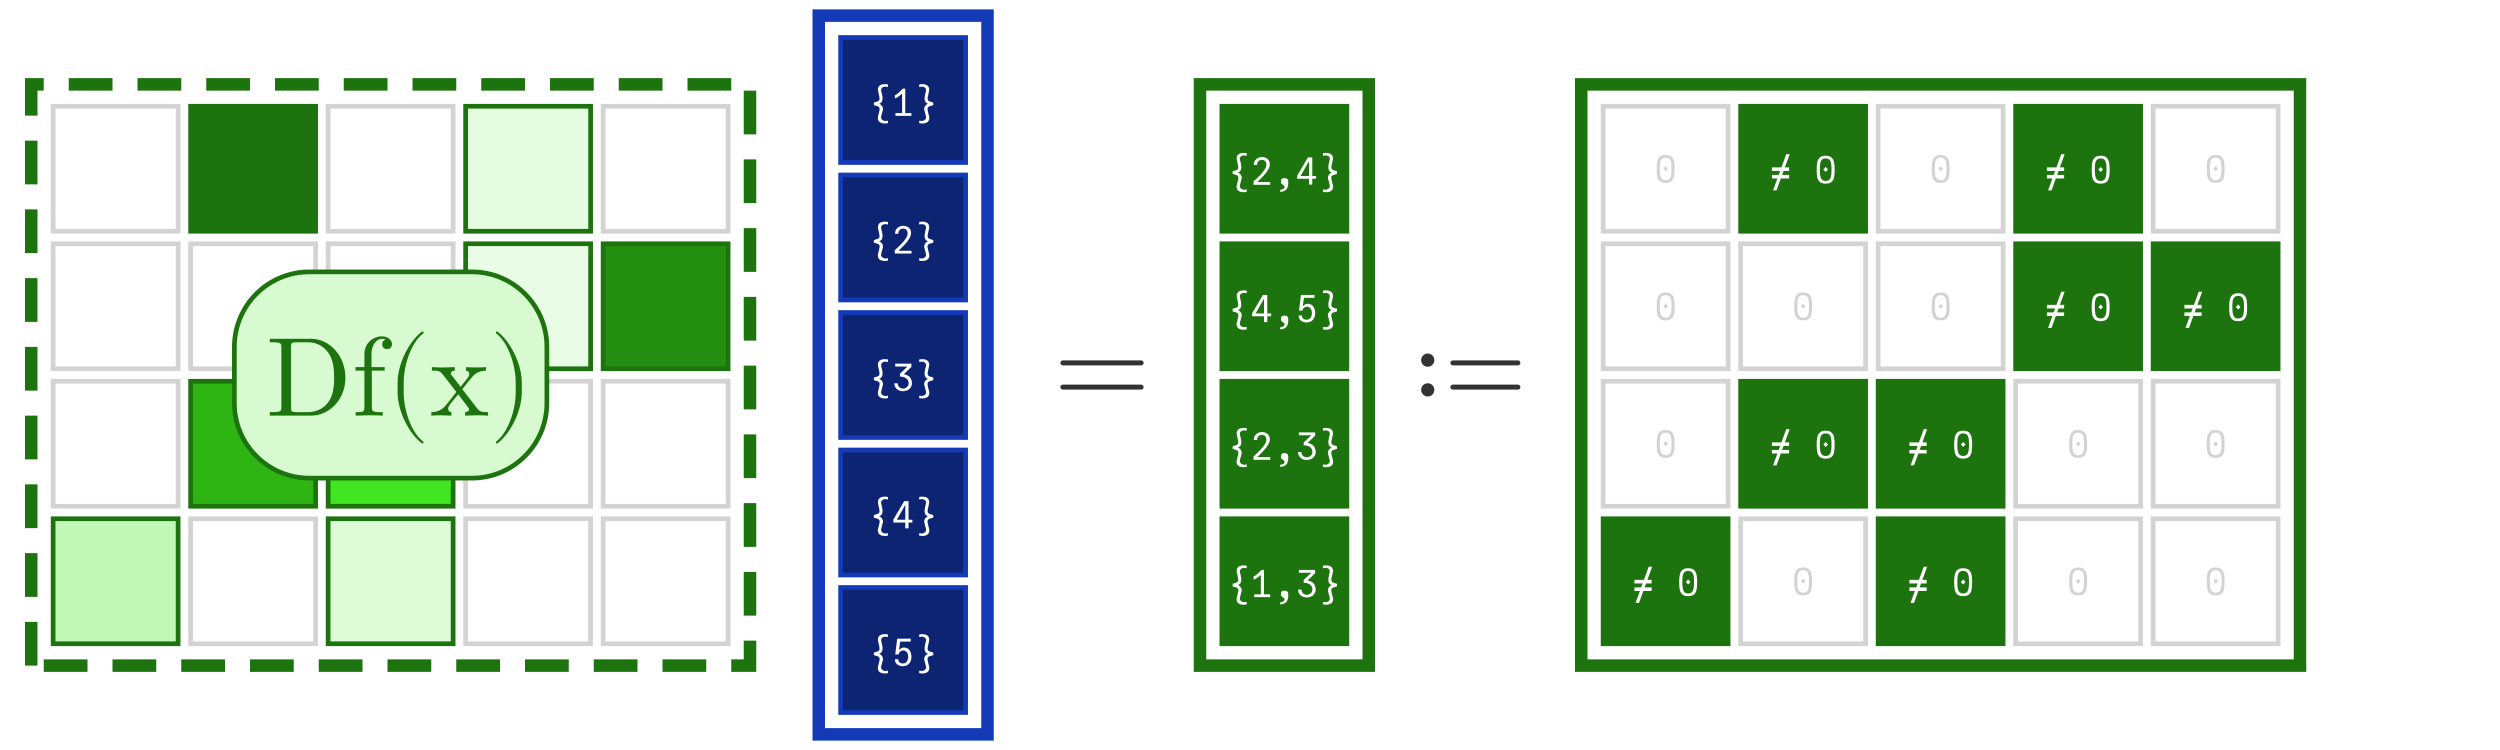
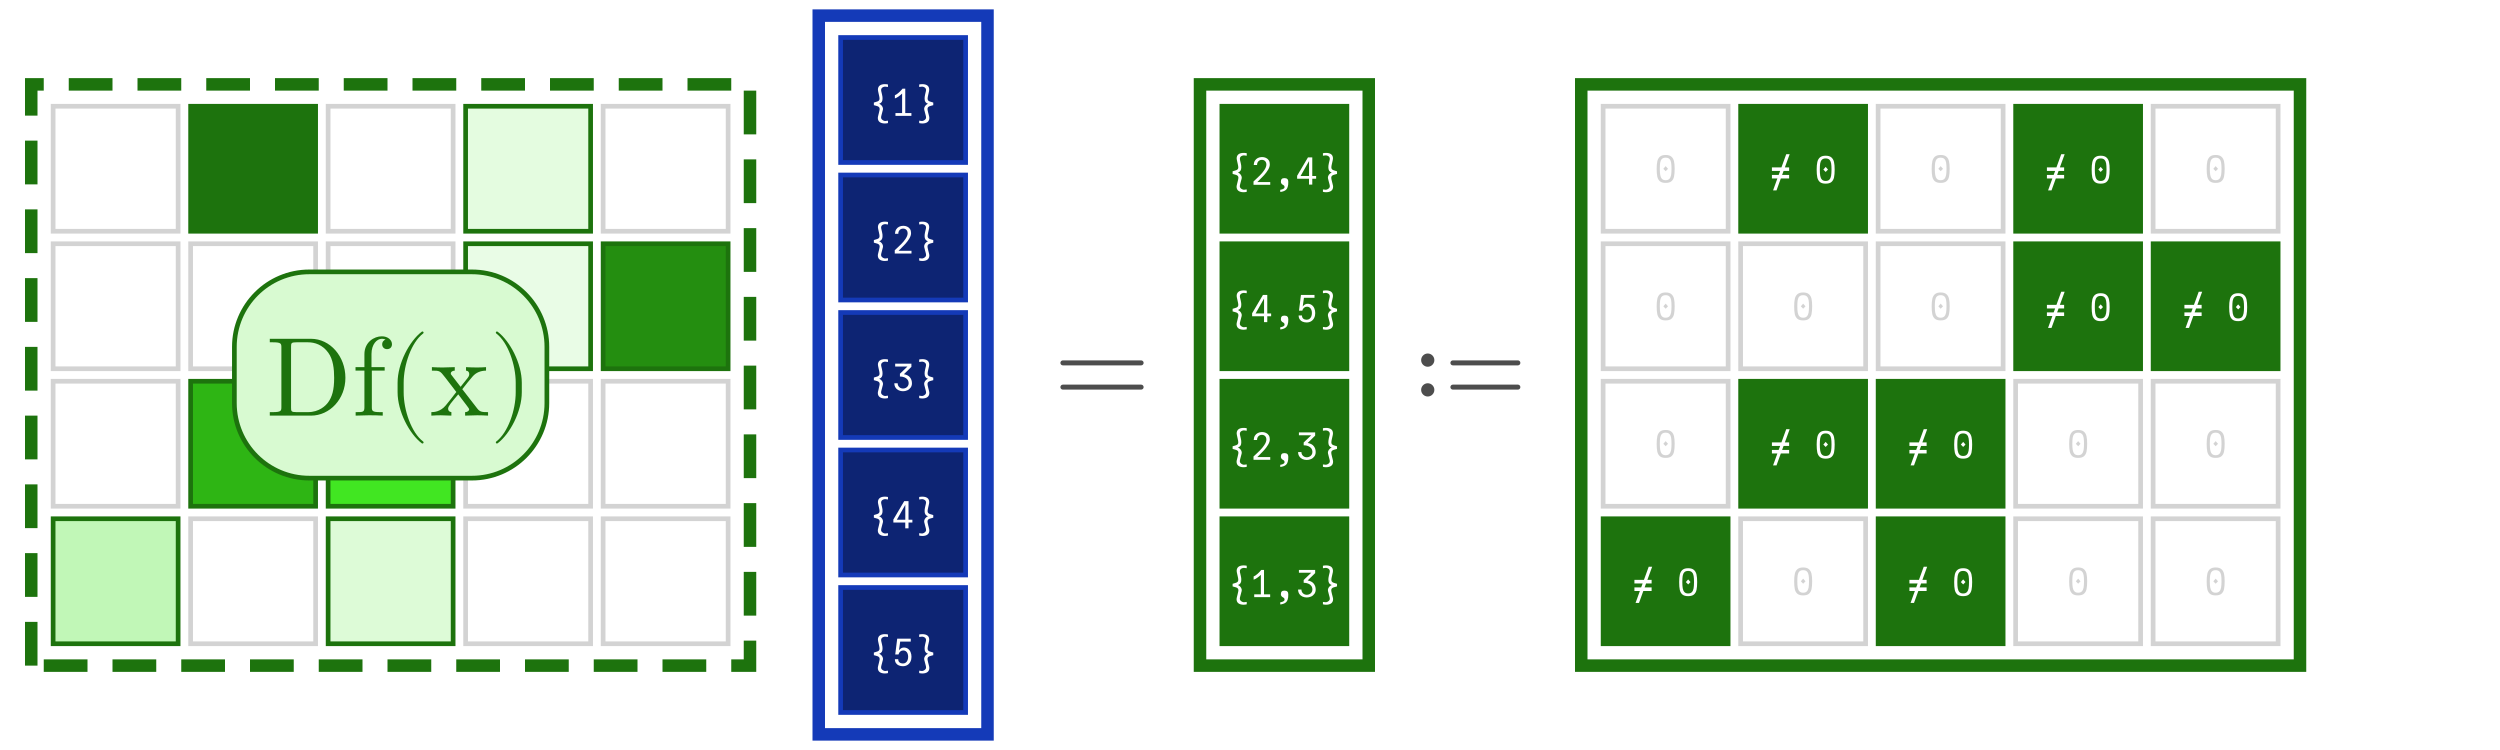
<svg xmlns="http://www.w3.org/2000/svg" xmlns:xlink="http://www.w3.org/1999/xlink" width="400" height="120" viewBox="0 0 400 120">
  <defs>
    <g>
      <g id="glyph-0-0">
        <path d="M 2.484 1.219 C 2.125 1.219 1.844 1.141 1.648 0.992 C 1.449 0.84 1.352 0.617 1.352 0.324 C 1.352 0.27 1.359 0.207 1.375 0.133 C 1.391 0.059 1.414 -0.047 1.453 -0.191 L 1.523 -0.473 C 1.57 -0.664 1.602 -0.805 1.617 -0.887 C 1.637 -0.969 1.645 -1.035 1.645 -1.086 C 1.645 -1.215 1.613 -1.312 1.551 -1.383 C 1.488 -1.453 1.402 -1.508 1.285 -1.551 C 1.172 -1.59 0.98 -1.645 0.719 -1.711 L 0.719 -2.129 C 0.977 -2.199 1.164 -2.258 1.277 -2.301 C 1.391 -2.344 1.477 -2.398 1.539 -2.469 C 1.598 -2.539 1.625 -2.641 1.625 -2.766 C 1.625 -2.883 1.594 -3.09 1.523 -3.379 L 1.5 -3.477 C 1.453 -3.691 1.418 -3.848 1.398 -3.945 C 1.379 -4.043 1.367 -4.121 1.367 -4.184 C 1.367 -4.48 1.465 -4.699 1.656 -4.852 C 1.848 -5 2.125 -5.074 2.484 -5.074 C 2.551 -5.074 2.633 -5.07 2.727 -5.062 C 2.824 -5.051 2.906 -5.039 2.977 -5.023 L 2.977 -4.621 L 2.863 -4.637 C 2.691 -4.66 2.582 -4.676 2.539 -4.676 C 2.441 -4.676 2.34 -4.656 2.238 -4.617 C 2.137 -4.582 2.051 -4.523 1.98 -4.441 C 1.914 -4.359 1.879 -4.258 1.879 -4.133 C 1.879 -4.086 1.887 -4.023 1.902 -3.945 C 1.918 -3.863 1.941 -3.758 1.977 -3.621 L 2.027 -3.402 C 2.062 -3.262 2.082 -3.141 2.094 -3.043 C 2.102 -2.941 2.105 -2.844 2.105 -2.746 C 2.105 -2.535 2.066 -2.363 1.98 -2.23 C 1.898 -2.098 1.762 -1.996 1.57 -1.934 C 1.699 -1.883 1.809 -1.812 1.902 -1.715 C 1.996 -1.621 2.066 -1.516 2.113 -1.406 C 2.16 -1.293 2.184 -1.195 2.18 -1.109 C 2.176 -1.047 2.172 -0.992 2.16 -0.945 C 2.148 -0.902 2.133 -0.844 2.113 -0.773 C 2.074 -0.633 2.043 -0.523 2.027 -0.445 C 2.012 -0.367 1.984 -0.262 1.945 -0.137 C 1.922 -0.047 1.902 0.023 1.891 0.078 C 1.879 0.129 1.875 0.188 1.875 0.25 C 1.875 0.281 1.875 0.305 1.879 0.324 C 1.887 0.41 1.926 0.492 2 0.57 C 2.074 0.645 2.164 0.707 2.266 0.754 C 2.367 0.801 2.457 0.82 2.539 0.82 C 2.621 0.82 2.766 0.805 2.977 0.77 L 2.977 1.156 C 2.918 1.172 2.84 1.188 2.742 1.199 C 2.645 1.211 2.559 1.219 2.484 1.219 Z M 2.484 1.219 " />
      </g>
      <g id="glyph-0-1">
        <path d="M 0.574 -0.445 L 1.637 -0.445 L 1.637 -3.57 C 1.477 -3.406 1.285 -3.25 1.059 -3.09 C 0.836 -2.934 0.645 -2.836 0.48 -2.789 L 0.48 -3.301 C 0.68 -3.383 0.898 -3.531 1.129 -3.742 C 1.363 -3.957 1.555 -4.156 1.703 -4.352 L 2.141 -4.352 L 2.141 -0.445 L 3.125 -0.445 L 3.125 0 L 0.574 0 Z M 0.574 -0.445 " />
      </g>
      <g id="glyph-0-2">
        <path d="M 1.262 1.219 C 1.184 1.219 1.098 1.211 1.004 1.199 C 0.906 1.188 0.828 1.176 0.77 1.156 L 0.77 0.77 C 0.977 0.805 1.125 0.82 1.207 0.82 C 1.285 0.82 1.379 0.801 1.48 0.754 C 1.582 0.707 1.668 0.645 1.742 0.57 C 1.816 0.492 1.859 0.41 1.867 0.324 C 1.867 0.305 1.867 0.281 1.867 0.25 C 1.867 0.188 1.863 0.129 1.852 0.078 C 1.84 0.023 1.824 -0.047 1.797 -0.137 C 1.758 -0.262 1.73 -0.367 1.715 -0.445 C 1.699 -0.523 1.672 -0.633 1.633 -0.773 C 1.609 -0.844 1.594 -0.902 1.586 -0.945 C 1.574 -0.992 1.566 -1.047 1.566 -1.109 C 1.562 -1.195 1.582 -1.293 1.629 -1.406 C 1.676 -1.516 1.746 -1.621 1.844 -1.715 C 1.938 -1.812 2.047 -1.883 2.172 -1.934 C 1.98 -2 1.844 -2.098 1.762 -2.23 C 1.68 -2.363 1.637 -2.535 1.637 -2.746 C 1.637 -2.844 1.641 -2.941 1.652 -3.043 C 1.66 -3.141 1.684 -3.262 1.715 -3.402 L 1.766 -3.621 C 1.801 -3.758 1.824 -3.863 1.844 -3.945 C 1.859 -4.023 1.867 -4.086 1.867 -4.133 C 1.867 -4.258 1.832 -4.359 1.762 -4.441 C 1.691 -4.523 1.609 -4.582 1.508 -4.617 C 1.406 -4.656 1.305 -4.676 1.207 -4.676 C 1.164 -4.676 1.055 -4.66 0.883 -4.637 L 0.77 -4.621 L 0.77 -5.023 C 0.84 -5.039 0.922 -5.051 1.02 -5.062 C 1.117 -5.07 1.195 -5.074 1.262 -5.074 C 1.621 -5.074 1.895 -5 2.09 -4.852 C 2.281 -4.703 2.375 -4.477 2.375 -4.184 C 2.375 -4.121 2.367 -4.039 2.348 -3.945 C 2.328 -3.848 2.293 -3.691 2.242 -3.477 L 2.219 -3.379 C 2.152 -3.09 2.117 -2.883 2.117 -2.766 C 2.117 -2.641 2.148 -2.543 2.207 -2.469 C 2.266 -2.398 2.352 -2.344 2.465 -2.301 C 2.578 -2.258 2.766 -2.199 3.023 -2.129 L 3.023 -1.711 C 2.762 -1.645 2.574 -1.59 2.457 -1.551 C 2.344 -1.508 2.254 -1.453 2.191 -1.383 C 2.129 -1.312 2.102 -1.215 2.102 -1.086 C 2.102 -1.035 2.109 -0.969 2.125 -0.887 C 2.141 -0.805 2.176 -0.664 2.219 -0.473 L 2.293 -0.191 C 2.328 -0.047 2.355 0.059 2.371 0.133 C 2.387 0.207 2.395 0.27 2.395 0.324 C 2.395 0.617 2.297 0.84 2.098 0.992 C 1.898 1.145 1.621 1.219 1.262 1.219 Z M 1.262 1.219 " />
      </g>
      <g id="glyph-0-3">
        <path d="M 0.598 -0.629 C 0.934 -0.93 1.234 -1.215 1.496 -1.484 C 1.762 -1.75 1.996 -2.039 2.207 -2.352 C 2.414 -2.664 2.52 -2.949 2.52 -3.203 C 2.52 -3.359 2.488 -3.492 2.43 -3.609 C 2.367 -3.723 2.281 -3.812 2.176 -3.871 C 2.066 -3.934 1.945 -3.965 1.805 -3.965 C 1.652 -3.965 1.52 -3.93 1.402 -3.863 C 1.285 -3.793 1.191 -3.695 1.125 -3.57 C 1.059 -3.445 1.027 -3.297 1.027 -3.133 L 0.496 -3.133 C 0.504 -3.402 0.566 -3.637 0.684 -3.828 C 0.801 -4.02 0.961 -4.164 1.16 -4.262 C 1.359 -4.359 1.578 -4.41 1.824 -4.41 C 2.051 -4.41 2.258 -4.367 2.445 -4.281 C 2.637 -4.195 2.785 -4.066 2.902 -3.891 C 3.016 -3.715 3.07 -3.5 3.07 -3.246 C 3.07 -2.977 2.98 -2.688 2.797 -2.379 C 2.613 -2.07 2.398 -1.781 2.16 -1.52 C 1.922 -1.254 1.625 -0.953 1.277 -0.613 L 1.066 -0.406 L 3.137 -0.406 L 3.137 0.031 L 0.461 0.031 L 0.461 -0.504 Z M 0.598 -0.629 " />
      </g>
      <g id="glyph-0-4">
        <path d="M 0.926 -1.211 C 0.926 -1.043 0.965 -0.895 1.047 -0.766 C 1.129 -0.637 1.234 -0.539 1.363 -0.473 C 1.496 -0.406 1.633 -0.371 1.781 -0.371 C 1.938 -0.371 2.086 -0.406 2.223 -0.477 C 2.359 -0.543 2.473 -0.641 2.555 -0.77 C 2.641 -0.898 2.684 -1.043 2.684 -1.211 C 2.684 -1.438 2.621 -1.633 2.504 -1.797 C 2.383 -1.957 2.219 -2.082 2.008 -2.164 C 1.797 -2.25 1.559 -2.293 1.289 -2.293 L 1.289 -2.742 L 2.496 -3.898 L 0.527 -3.898 L 0.527 -4.352 L 3.125 -4.352 L 3.125 -3.84 L 1.926 -2.664 C 2.375 -2.586 2.703 -2.414 2.906 -2.148 C 3.109 -1.887 3.211 -1.574 3.211 -1.211 C 3.211 -0.945 3.141 -0.715 3.004 -0.523 C 2.867 -0.332 2.691 -0.184 2.469 -0.086 C 2.25 0.012 2.02 0.059 1.777 0.059 C 1.539 0.059 1.316 0.012 1.105 -0.082 C 0.895 -0.176 0.723 -0.316 0.594 -0.512 C 0.461 -0.703 0.395 -0.938 0.395 -1.211 Z M 0.926 -1.211 " />
      </g>
      <g id="glyph-0-5">
        <path d="M 2.141 -0.938 L 0.238 -0.938 L 0.238 -1.414 L 1.973 -4.352 L 2.664 -4.352 L 2.664 -1.379 L 3.281 -1.379 L 3.281 -0.938 L 2.664 -0.938 L 2.664 0 L 2.141 0 Z M 2.148 -1.379 L 2.148 -3.77 L 0.793 -1.379 Z M 2.148 -1.379 " />
      </g>
      <g id="glyph-0-6">
        <path d="M 1.77 0.055 C 1.531 0.055 1.316 0.016 1.121 -0.066 C 0.926 -0.145 0.773 -0.266 0.66 -0.434 C 0.543 -0.602 0.484 -0.809 0.484 -1.062 L 1.016 -1.062 C 1.016 -0.836 1.086 -0.664 1.227 -0.551 C 1.367 -0.438 1.547 -0.379 1.766 -0.379 C 1.945 -0.379 2.102 -0.426 2.227 -0.523 C 2.355 -0.621 2.449 -0.75 2.512 -0.914 C 2.574 -1.078 2.605 -1.262 2.605 -1.457 C 2.605 -1.641 2.574 -1.809 2.516 -1.965 C 2.457 -2.117 2.371 -2.238 2.254 -2.328 C 2.137 -2.422 1.992 -2.465 1.824 -2.465 C 1.641 -2.465 1.48 -2.41 1.344 -2.297 C 1.203 -2.18 1.113 -2.027 1.066 -1.828 L 0.539 -1.828 L 0.852 -4.352 L 3.02 -4.352 L 3.02 -3.887 L 1.332 -3.887 L 1.133 -2.488 C 1.242 -2.633 1.363 -2.742 1.488 -2.82 C 1.617 -2.895 1.762 -2.934 1.922 -2.934 C 2.172 -2.934 2.391 -2.867 2.574 -2.738 C 2.758 -2.605 2.898 -2.43 2.992 -2.203 C 3.09 -1.977 3.137 -1.723 3.137 -1.445 C 3.137 -1.152 3.082 -0.891 2.965 -0.664 C 2.852 -0.438 2.691 -0.262 2.484 -0.137 C 2.277 -0.008 2.039 0.055 1.77 0.055 Z M 1.77 0.055 " />
      </g>
      <g id="glyph-0-7">
        <path d="M 1.137 0.832 C 1.238 0.82 1.34 0.797 1.445 0.762 C 1.551 0.727 1.625 0.695 1.66 0.664 C 1.715 0.625 1.758 0.586 1.785 0.551 C 1.812 0.512 1.824 0.461 1.824 0.395 C 1.824 0.324 1.812 0.266 1.785 0.219 C 1.758 0.168 1.711 0.121 1.645 0.078 L 1.574 0.039 C 1.508 0 1.453 -0.035 1.41 -0.07 C 1.363 -0.109 1.324 -0.16 1.293 -0.227 C 1.258 -0.293 1.242 -0.375 1.242 -0.473 C 1.242 -0.664 1.285 -0.805 1.375 -0.898 C 1.461 -0.992 1.609 -1.039 1.812 -1.039 C 2.02 -1.039 2.176 -0.988 2.273 -0.895 C 2.375 -0.797 2.426 -0.652 2.426 -0.457 C 2.426 -0.254 2.418 -0.094 2.406 0.02 C 2.395 0.133 2.371 0.246 2.336 0.359 C 2.297 0.473 2.262 0.566 2.223 0.633 C 2.184 0.699 2.137 0.762 2.074 0.82 C 1.973 0.922 1.82 1.008 1.613 1.078 C 1.539 1.105 1.453 1.129 1.359 1.145 C 1.262 1.16 1.188 1.172 1.137 1.172 Z M 1.137 0.832 " />
      </g>
      <g id="glyph-0-8">
        <path d="M 1.805 0.059 C 1.395 0.059 1.086 -0.027 0.879 -0.207 C 0.672 -0.387 0.535 -0.633 0.465 -0.945 C 0.398 -1.262 0.367 -1.68 0.367 -2.195 C 0.367 -2.688 0.402 -3.09 0.473 -3.402 C 0.543 -3.715 0.684 -3.961 0.891 -4.141 C 1.102 -4.32 1.406 -4.41 1.805 -4.41 C 2.207 -4.41 2.512 -4.32 2.719 -4.141 C 2.93 -3.961 3.07 -3.715 3.141 -3.402 C 3.211 -3.09 3.246 -2.688 3.246 -2.195 C 3.246 -1.68 3.211 -1.262 3.145 -0.945 C 3.078 -0.633 2.941 -0.387 2.734 -0.207 C 2.527 -0.027 2.215 0.059 1.805 0.059 Z M 1.434 -2.195 L 1.805 -2.621 L 2.18 -2.195 L 1.805 -1.812 Z M 1.805 -0.371 C 2.07 -0.371 2.27 -0.445 2.406 -0.594 C 2.543 -0.742 2.633 -0.949 2.676 -1.203 C 2.719 -1.461 2.742 -1.793 2.742 -2.195 C 2.742 -2.605 2.723 -2.93 2.68 -3.18 C 2.641 -3.426 2.551 -3.621 2.414 -3.762 C 2.277 -3.906 2.074 -3.977 1.805 -3.977 C 1.535 -3.977 1.332 -3.906 1.195 -3.762 C 1.059 -3.621 0.973 -3.426 0.93 -3.18 C 0.891 -2.934 0.871 -2.605 0.871 -2.195 C 0.871 -1.793 0.891 -1.461 0.938 -1.203 C 0.98 -0.945 1.07 -0.746 1.207 -0.594 C 1.344 -0.445 1.543 -0.371 1.805 -0.371 Z M 1.805 -0.371 " />
      </g>
      <g id="glyph-0-9">
        <path d="M 0.406 -2.543 L 1.93 -2.543 L 2.695 -4.648 L 3.246 -4.648 L 2.48 -2.543 L 3.16 -2.543 L 3.16 -1.973 L 2.273 -1.973 L 2.039 -1.34 L 3.16 -1.34 L 3.16 -0.77 L 1.832 -0.77 L 1.141 1.141 L 0.59 1.141 L 1.281 -0.77 L 0.406 -0.77 L 0.406 -1.34 L 1.488 -1.34 L 1.723 -1.973 L 0.406 -1.973 Z M 0.406 -2.543 " />
      </g>
      <g id="glyph-0-10">
        <rect x="0" y="0" width="0" height="0" mask="url(#mask-0)" />
      </g>
      <g id="glyph-1-0">
        <path d="M 14.441 -6.941 C 14.441 -7.16 14.262 -7.34 14.039 -7.34 L 1.52 -7.34 C 1.301 -7.34 1.121 -7.16 1.121 -6.941 C 1.121 -6.719 1.301 -6.539 1.52 -6.539 L 14.039 -6.539 C 14.262 -6.539 14.441 -6.719 14.441 -6.941 Z M 14.441 -3.059 C 14.441 -3.281 14.262 -3.461 14.039 -3.461 L 1.52 -3.461 C 1.301 -3.461 1.121 -3.281 1.121 -3.059 C 1.121 -2.84 1.301 -2.66 1.52 -2.66 L 14.039 -2.66 C 14.262 -2.66 14.441 -2.84 14.441 -3.059 Z M 14.441 -3.059 " />
      </g>
      <g id="glyph-1-1">
        <path d="M 17 -6.941 C 17 -7.16 16.82 -7.34 16.602 -7.34 L 6.199 -7.34 C 5.98 -7.34 5.801 -7.16 5.801 -6.941 C 5.801 -6.719 5.98 -6.539 6.199 -6.539 L 16.602 -6.539 C 16.82 -6.539 17 -6.719 17 -6.941 Z M 17 -3.059 C 17 -3.281 16.82 -3.461 16.602 -3.461 L 6.199 -3.461 C 5.98 -3.461 5.801 -3.281 5.801 -3.059 C 5.801 -2.84 5.98 -2.66 6.199 -2.66 L 16.602 -2.66 C 16.82 -2.66 17 -2.84 17 -3.059 Z M 3.238 -7.379 C 3.238 -7.961 2.762 -8.441 2.18 -8.441 C 1.602 -8.441 1.121 -7.961 1.121 -7.379 C 1.121 -6.801 1.602 -6.32 2.18 -6.32 C 2.762 -6.32 3.238 -6.801 3.238 -7.379 Z M 3.238 -2.621 C 3.238 -3.199 2.762 -3.68 2.18 -3.68 C 1.602 -3.68 1.121 -3.199 1.121 -2.621 C 1.121 -2.039 1.602 -1.559 2.18 -1.559 C 2.762 -1.559 3.238 -2.039 3.238 -2.621 Z M 3.238 -2.621 " />
      </g>
      <g id="glyph-2-0">
        <path d="M 12.727 -6.047 C 12.727 -9.469 10.297 -12.293 7.219 -12.293 L 0.629 -12.293 L 0.629 -11.734 L 1.062 -11.734 C 2.449 -11.734 2.484 -11.539 2.484 -10.891 L 2.484 -1.402 C 2.484 -0.758 2.449 -0.559 1.062 -0.559 L 0.629 -0.559 L 0.629 0 L 7.219 0 C 10.242 0 12.727 -2.664 12.727 -6.047 Z M 10.926 -6.047 C 10.926 -4.051 10.586 -2.969 9.938 -2.09 C 9.574 -1.602 8.551 -0.559 6.73 -0.559 L 4.914 -0.559 C 4.066 -0.559 4.031 -0.684 4.031 -1.277 L 4.031 -11.016 C 4.031 -11.609 4.066 -11.734 4.914 -11.734 L 6.715 -11.734 C 7.828 -11.734 9.07 -11.34 9.988 -10.062 C 10.766 -9 10.926 -7.453 10.926 -6.047 Z M 10.926 -6.047 " />
      </g>
      <g id="glyph-2-1">
        <path d="M 6.426 -11.43 C 6.426 -12.098 5.762 -12.691 4.805 -12.691 C 3.547 -12.691 2.016 -11.734 2.016 -9.828 L 2.016 -7.758 L 0.594 -7.758 L 0.594 -7.199 L 2.016 -7.199 L 2.016 -1.367 C 2.016 -0.559 1.816 -0.559 0.613 -0.559 L 0.613 0 L 2.664 -0.055 C 3.383 -0.055 4.23 -0.055 4.949 0 L 4.949 -0.559 L 4.57 -0.559 C 3.238 -0.559 3.203 -0.758 3.203 -1.402 L 3.203 -7.199 L 5.258 -7.199 L 5.258 -7.758 L 3.148 -7.758 L 3.148 -9.848 C 3.148 -11.43 4.016 -12.293 4.805 -12.293 C 4.859 -12.293 5.129 -12.293 5.398 -12.168 C 5.184 -12.098 4.859 -11.863 4.859 -11.41 C 4.859 -10.996 5.148 -10.637 5.633 -10.637 C 6.156 -10.637 6.426 -10.996 6.426 -11.43 Z M 6.426 -11.43 " />
      </g>
      <g id="glyph-2-2">
        <path d="M 5.977 4.285 C 5.977 4.23 5.941 4.176 5.902 4.141 C 4.031 2.734 2.789 -0.863 2.789 -3.742 L 2.789 -5.258 C 2.789 -8.137 4.031 -11.734 5.902 -13.141 C 5.941 -13.176 5.977 -13.23 5.977 -13.285 C 5.977 -13.375 5.887 -13.465 5.797 -13.465 C 5.762 -13.465 5.723 -13.445 5.688 -13.43 C 3.707 -11.934 1.816 -8.336 1.816 -5.258 L 1.816 -3.742 C 1.816 -0.664 3.707 2.934 5.688 4.43 C 5.723 4.445 5.762 4.465 5.797 4.465 C 5.887 4.465 5.977 4.375 5.977 4.285 Z M 5.977 4.285 " />
      </g>
      <g id="glyph-2-3">
        <path d="M 9.289 0 L 9.289 -0.559 C 8.316 -0.559 7.992 -0.594 7.578 -1.117 L 5.164 -4.23 C 5.707 -4.914 6.391 -5.797 6.82 -6.266 C 7.379 -6.91 8.117 -7.184 8.965 -7.199 L 8.965 -7.758 C 8.496 -7.723 7.957 -7.703 7.488 -7.703 C 6.949 -7.703 5.992 -7.738 5.762 -7.758 L 5.762 -7.199 C 6.137 -7.164 6.281 -6.93 6.281 -6.641 C 6.281 -6.355 6.102 -6.121 6.012 -6.012 L 4.895 -4.609 L 3.492 -6.426 C 3.328 -6.605 3.328 -6.641 3.328 -6.75 C 3.328 -7.02 3.602 -7.184 3.961 -7.199 L 3.961 -7.758 L 2.016 -7.703 C 1.637 -7.703 0.793 -7.723 0.305 -7.758 L 0.305 -7.199 C 1.566 -7.199 1.586 -7.184 2.43 -6.102 L 4.211 -3.781 C 3.367 -2.699 3.367 -2.664 2.52 -1.637 C 1.656 -0.594 0.594 -0.559 0.215 -0.559 L 0.215 0 C 0.684 -0.035 1.242 -0.055 1.711 -0.055 L 3.422 0 L 3.422 -0.559 C 3.023 -0.613 2.898 -0.848 2.898 -1.117 C 2.898 -1.512 3.422 -2.105 4.52 -3.402 L 5.887 -1.602 C 6.031 -1.402 6.266 -1.117 6.266 -1.008 C 6.266 -0.848 6.102 -0.574 5.617 -0.559 L 5.617 0 L 7.559 -0.055 C 8.047 -0.055 8.746 -0.035 9.289 0 Z M 9.289 0 " />
      </g>
      <g id="glyph-2-4">
        <path d="M 5.184 -3.742 L 5.184 -5.258 C 5.184 -8.336 3.293 -11.934 1.312 -13.43 C 1.277 -13.445 1.242 -13.465 1.207 -13.465 C 1.117 -13.465 1.027 -13.375 1.027 -13.285 C 1.027 -13.23 1.062 -13.176 1.098 -13.141 C 2.969 -11.734 4.211 -8.137 4.211 -5.258 L 4.211 -3.742 C 4.211 -0.863 2.969 2.734 1.098 4.141 C 1.062 4.176 1.027 4.23 1.027 4.285 C 1.027 4.375 1.117 4.465 1.207 4.465 C 1.242 4.465 1.277 4.445 1.312 4.43 C 3.293 2.934 5.184 -0.664 5.184 -3.742 Z M 5.184 -3.742 " />
      </g>
    </g>
    <image id="source-105" x="0" y="0" width="0" height="0" />
    <mask id="mask-0">
      <use xlink:href="#source-105" />
    </mask>
  </defs>
  <rect x="-40" y="-12" width="480" height="144" fill="rgb(100%, 100%, 100%)" fill-opacity="1" />
  <path fill-rule="nonzero" fill="rgb(100%, 100%, 100%)" fill-opacity="1" stroke-width="0.75" stroke-linecap="butt" stroke-linejoin="miter" stroke="rgb(82.745%, 82.745%, 82.745%)" stroke-opacity="1" stroke-miterlimit="10" d="M 8.5 37 L 8.5 17 L 28.5 17 L 28.5 37 Z M 8.5 37 " />
  <path fill-rule="nonzero" fill="rgb(11.353%, 45%, 5%)" fill-opacity="1" stroke-width="0.75" stroke-linecap="butt" stroke-linejoin="miter" stroke="rgb(11.353%, 45%, 5%)" stroke-opacity="1" stroke-miterlimit="10" d="M 30.5 37 L 30.5 17 L 50.5 17 L 50.5 37 Z M 30.5 37 " />
  <path fill-rule="nonzero" fill="rgb(100%, 100%, 100%)" fill-opacity="1" stroke-width="0.75" stroke-linecap="butt" stroke-linejoin="miter" stroke="rgb(82.745%, 82.745%, 82.745%)" stroke-opacity="1" stroke-miterlimit="10" d="M 52.5 37 L 52.5 17 L 72.5 17 L 72.5 37 Z M 52.5 37 " />
  <path fill-rule="nonzero" fill="rgb(89.543%, 98.647%, 87.824%)" fill-opacity="1" stroke-width="0.75" stroke-linecap="butt" stroke-linejoin="miter" stroke="rgb(11.353%, 45%, 5%)" stroke-opacity="1" stroke-miterlimit="10" d="M 74.5 37 L 74.5 17 L 94.5 17 L 94.5 37 Z M 74.5 37 " />
  <path fill-rule="nonzero" fill="rgb(100%, 100%, 100%)" fill-opacity="1" stroke-width="0.75" stroke-linecap="butt" stroke-linejoin="miter" stroke="rgb(82.745%, 82.745%, 82.745%)" stroke-opacity="1" stroke-miterlimit="10" d="M 96.5 37 L 96.5 17 L 116.5 17 L 116.5 37 Z M 96.5 37 " />
  <path fill-rule="nonzero" fill="rgb(100%, 100%, 100%)" fill-opacity="1" stroke-width="0.75" stroke-linecap="butt" stroke-linejoin="miter" stroke="rgb(82.745%, 82.745%, 82.745%)" stroke-opacity="1" stroke-miterlimit="10" d="M 8.5 59 L 8.5 39 L 28.5 39 L 28.5 59 Z M 8.5 59 " />
  <path fill-rule="nonzero" fill="rgb(100%, 100%, 100%)" fill-opacity="1" stroke-width="0.75" stroke-linecap="butt" stroke-linejoin="miter" stroke="rgb(82.745%, 82.745%, 82.745%)" stroke-opacity="1" stroke-miterlimit="10" d="M 30.5 59 L 30.5 39 L 50.5 39 L 50.5 59 Z M 30.5 59 " />
  <path fill-rule="nonzero" fill="rgb(100%, 100%, 100%)" fill-opacity="1" stroke-width="0.75" stroke-linecap="butt" stroke-linejoin="miter" stroke="rgb(82.745%, 82.745%, 82.745%)" stroke-opacity="1" stroke-miterlimit="10" d="M 52.5 59 L 52.5 39 L 72.5 39 L 72.5 59 Z M 52.5 59 " />
  <path fill-rule="nonzero" fill="rgb(91.412%, 98.889%, 90%)" fill-opacity="1" stroke-width="0.75" stroke-linecap="butt" stroke-linejoin="miter" stroke="rgb(11.353%, 45%, 5%)" stroke-opacity="1" stroke-miterlimit="10" d="M 74.5 59 L 74.5 39 L 94.5 39 L 94.5 59 Z M 74.5 59 " />
  <path fill-rule="nonzero" fill="rgb(14.099%, 55.882%, 6.209%)" fill-opacity="1" stroke-width="0.75" stroke-linecap="butt" stroke-linejoin="miter" stroke="rgb(11.353%, 45%, 5%)" stroke-opacity="1" stroke-miterlimit="10" d="M 96.5 59 L 96.5 39 L 116.5 39 L 116.5 59 Z M 96.5 59 " />
  <path fill-rule="nonzero" fill="rgb(100%, 100%, 100%)" fill-opacity="1" stroke-width="0.75" stroke-linecap="butt" stroke-linejoin="miter" stroke="rgb(82.745%, 82.745%, 82.745%)" stroke-opacity="1" stroke-miterlimit="10" d="M 8.5 81 L 8.5 61 L 28.5 61 L 28.5 81 Z M 8.5 81 " />
  <path fill-rule="nonzero" fill="rgb(17.928%, 71.059%, 7.895%)" fill-opacity="1" stroke-width="0.75" stroke-linecap="butt" stroke-linejoin="miter" stroke="rgb(11.353%, 45%, 5%)" stroke-opacity="1" stroke-miterlimit="10" d="M 30.5 81 L 30.5 61 L 50.5 61 L 50.5 81 Z M 30.5 81 " />
  <path fill-rule="nonzero" fill="rgb(25.637%, 90.379%, 13.412%)" fill-opacity="1" stroke-width="0.75" stroke-linecap="butt" stroke-linejoin="miter" stroke="rgb(11.353%, 45%, 5%)" stroke-opacity="1" stroke-miterlimit="10" d="M 52.5 81 L 52.5 61 L 72.5 61 L 72.5 81 Z M 52.5 81 " />
  <path fill-rule="nonzero" fill="rgb(100%, 100%, 100%)" fill-opacity="1" stroke-width="0.75" stroke-linecap="butt" stroke-linejoin="miter" stroke="rgb(82.745%, 82.745%, 82.745%)" stroke-opacity="1" stroke-miterlimit="10" d="M 74.5 81 L 74.5 61 L 94.5 61 L 94.5 81 Z M 74.5 81 " />
  <path fill-rule="nonzero" fill="rgb(100%, 100%, 100%)" fill-opacity="1" stroke-width="0.75" stroke-linecap="butt" stroke-linejoin="miter" stroke="rgb(82.745%, 82.745%, 82.745%)" stroke-opacity="1" stroke-miterlimit="10" d="M 96.5 81 L 96.5 61 L 116.5 61 L 116.5 81 Z M 96.5 81 " />
  <path fill-rule="nonzero" fill="rgb(75.802%, 96.869%, 71.824%)" fill-opacity="1" stroke-width="0.75" stroke-linecap="butt" stroke-linejoin="miter" stroke="rgb(11.353%, 45%, 5%)" stroke-opacity="1" stroke-miterlimit="10" d="M 8.5 103 L 8.5 83 L 28.5 83 L 28.5 103 Z M 8.5 103 " />
  <path fill-rule="nonzero" fill="rgb(100%, 100%, 100%)" fill-opacity="1" stroke-width="0.75" stroke-linecap="butt" stroke-linejoin="miter" stroke="rgb(82.745%, 82.745%, 82.745%)" stroke-opacity="1" stroke-miterlimit="10" d="M 30.5 103 L 30.5 83 L 50.5 83 L 50.5 103 Z M 30.5 103 " />
  <path fill-rule="nonzero" fill="rgb(86.663%, 98.275%, 84.471%)" fill-opacity="1" stroke-width="0.75" stroke-linecap="butt" stroke-linejoin="miter" stroke="rgb(11.353%, 45%, 5%)" stroke-opacity="1" stroke-miterlimit="10" d="M 52.5 103 L 52.5 83 L 72.5 83 L 72.5 103 Z M 52.5 103 " />
  <path fill-rule="nonzero" fill="rgb(100%, 100%, 100%)" fill-opacity="1" stroke-width="0.75" stroke-linecap="butt" stroke-linejoin="miter" stroke="rgb(82.745%, 82.745%, 82.745%)" stroke-opacity="1" stroke-miterlimit="10" d="M 74.5 103 L 74.5 83 L 94.5 83 L 94.5 103 Z M 74.5 103 " />
  <path fill-rule="nonzero" fill="rgb(100%, 100%, 100%)" fill-opacity="1" stroke-width="0.75" stroke-linecap="butt" stroke-linejoin="miter" stroke="rgb(82.745%, 82.745%, 82.745%)" stroke-opacity="1" stroke-miterlimit="10" d="M 96.5 103 L 96.5 83 L 116.5 83 L 116.5 103 Z M 96.5 103 " />
  <path fill="none" stroke-width="2" stroke-linecap="butt" stroke-linejoin="miter" stroke="rgb(11.353%, 45%, 5%)" stroke-opacity="1" stroke-dasharray="7 4" stroke-miterlimit="10" d="M 5 106.5 L 5 13.5 L 120 13.5 L 120 106.5 Z M 5 106.5 " />
  <path fill-rule="nonzero" fill="rgb(5%, 14.195%, 45%)" fill-opacity="1" stroke-width="0.75" stroke-linecap="butt" stroke-linejoin="miter" stroke="rgb(8%, 22.711%, 72%)" stroke-opacity="1" stroke-miterlimit="10" d="M 134.5 26 L 134.5 6 L 154.5 6 L 154.5 26 Z M 134.5 26 " />
  <g fill="rgb(100%, 100%, 100%)" fill-opacity="1">
    <use xlink:href="#glyph-0-0" x="139.1" y="18.538" />
    <use xlink:href="#glyph-0-1" x="142.7" y="18.538" />
    <use xlink:href="#glyph-0-2" x="146.3" y="18.538" />
  </g>
  <path fill-rule="nonzero" fill="rgb(5%, 14.195%, 45%)" fill-opacity="1" stroke-width="0.75" stroke-linecap="butt" stroke-linejoin="miter" stroke="rgb(8%, 22.711%, 72%)" stroke-opacity="1" stroke-miterlimit="10" d="M 134.5 48 L 134.5 28 L 154.5 28 L 154.5 48 Z M 134.5 48 " />
  <g fill="rgb(100%, 100%, 100%)" fill-opacity="1">
    <use xlink:href="#glyph-0-0" x="139.1" y="40.538" />
    <use xlink:href="#glyph-0-3" x="142.7" y="40.538" />
    <use xlink:href="#glyph-0-2" x="146.3" y="40.538" />
  </g>
  <path fill-rule="nonzero" fill="rgb(5%, 14.195%, 45%)" fill-opacity="1" stroke-width="0.75" stroke-linecap="butt" stroke-linejoin="miter" stroke="rgb(8%, 22.711%, 72%)" stroke-opacity="1" stroke-miterlimit="10" d="M 134.5 70 L 134.5 50 L 154.5 50 L 154.5 70 Z M 134.5 70 " />
  <g fill="rgb(100%, 100%, 100%)" fill-opacity="1">
    <use xlink:href="#glyph-0-0" x="139.1" y="62.538" />
    <use xlink:href="#glyph-0-4" x="142.7" y="62.538" />
    <use xlink:href="#glyph-0-2" x="146.3" y="62.538" />
  </g>
  <path fill-rule="nonzero" fill="rgb(5%, 14.195%, 45%)" fill-opacity="1" stroke-width="0.75" stroke-linecap="butt" stroke-linejoin="miter" stroke="rgb(8%, 22.711%, 72%)" stroke-opacity="1" stroke-miterlimit="10" d="M 134.5 92 L 134.5 72 L 154.5 72 L 154.5 92 Z M 134.5 92 " />
  <g fill="rgb(100%, 100%, 100%)" fill-opacity="1">
    <use xlink:href="#glyph-0-0" x="139.1" y="84.538" />
    <use xlink:href="#glyph-0-5" x="142.7" y="84.538" />
    <use xlink:href="#glyph-0-2" x="146.3" y="84.538" />
  </g>
  <path fill-rule="nonzero" fill="rgb(5%, 14.195%, 45%)" fill-opacity="1" stroke-width="0.75" stroke-linecap="butt" stroke-linejoin="miter" stroke="rgb(8%, 22.711%, 72%)" stroke-opacity="1" stroke-miterlimit="10" d="M 134.5 114 L 134.5 94 L 154.5 94 L 154.5 114 Z M 134.5 114 " />
  <g fill="rgb(100%, 100%, 100%)" fill-opacity="1">
    <use xlink:href="#glyph-0-0" x="139.1" y="106.538" />
    <use xlink:href="#glyph-0-6" x="142.7" y="106.538" />
    <use xlink:href="#glyph-0-2" x="146.3" y="106.538" />
  </g>
  <path fill="none" stroke-width="2" stroke-linecap="butt" stroke-linejoin="miter" stroke="rgb(8%, 22.711%, 72%)" stroke-opacity="1" stroke-miterlimit="10" d="M 131 117.5 L 131 2.5 L 158 2.5 L 158 117.5 Z M 131 117.5 " />
-   <g fill="rgb(20%, 20%, 20%)" fill-opacity="1">
+   <g fill="rgb(30%, 30%, 30%)" fill-opacity="1">
    <use xlink:href="#glyph-1-0" x="168.54" y="65" />
  </g>
  <path fill-rule="nonzero" fill="rgb(11.353%, 45%, 5%)" fill-opacity="1" stroke-width="0.75" stroke-linecap="butt" stroke-linejoin="miter" stroke="rgb(11.353%, 45%, 5%)" stroke-opacity="1" stroke-miterlimit="10" d="M 195.5 37 L 195.5 17 L 215.5 17 L 215.5 37 Z M 195.5 37 " />
  <g fill="rgb(100%, 100%, 100%)" fill-opacity="1">
    <use xlink:href="#glyph-0-0" x="196.5" y="29.538" />
    <use xlink:href="#glyph-0-3" x="200.1" y="29.538" />
    <use xlink:href="#glyph-0-7" x="203.7" y="29.538" />
    <use xlink:href="#glyph-0-5" x="207.3" y="29.538" />
    <use xlink:href="#glyph-0-2" x="210.9" y="29.538" />
  </g>
  <path fill-rule="nonzero" fill="rgb(11.353%, 45%, 5%)" fill-opacity="1" stroke-width="0.75" stroke-linecap="butt" stroke-linejoin="miter" stroke="rgb(11.353%, 45%, 5%)" stroke-opacity="1" stroke-miterlimit="10" d="M 195.5 59 L 195.5 39 L 215.5 39 L 215.5 59 Z M 195.5 59 " />
  <g fill="rgb(100%, 100%, 100%)" fill-opacity="1">
    <use xlink:href="#glyph-0-0" x="196.5" y="51.538" />
    <use xlink:href="#glyph-0-5" x="200.1" y="51.538" />
    <use xlink:href="#glyph-0-7" x="203.7" y="51.538" />
    <use xlink:href="#glyph-0-6" x="207.3" y="51.538" />
    <use xlink:href="#glyph-0-2" x="210.9" y="51.538" />
  </g>
  <path fill-rule="nonzero" fill="rgb(11.353%, 45%, 5%)" fill-opacity="1" stroke-width="0.75" stroke-linecap="butt" stroke-linejoin="miter" stroke="rgb(11.353%, 45%, 5%)" stroke-opacity="1" stroke-miterlimit="10" d="M 195.5 81 L 195.5 61 L 215.5 61 L 215.5 81 Z M 195.5 81 " />
  <g fill="rgb(100%, 100%, 100%)" fill-opacity="1">
    <use xlink:href="#glyph-0-0" x="196.5" y="73.538" />
    <use xlink:href="#glyph-0-3" x="200.1" y="73.538" />
    <use xlink:href="#glyph-0-7" x="203.7" y="73.538" />
    <use xlink:href="#glyph-0-4" x="207.3" y="73.538" />
    <use xlink:href="#glyph-0-2" x="210.9" y="73.538" />
  </g>
  <path fill-rule="nonzero" fill="rgb(11.353%, 45%, 5%)" fill-opacity="1" stroke-width="0.75" stroke-linecap="butt" stroke-linejoin="miter" stroke="rgb(11.353%, 45%, 5%)" stroke-opacity="1" stroke-miterlimit="10" d="M 195.5 103 L 195.5 83 L 215.5 83 L 215.5 103 Z M 195.5 103 " />
  <g fill="rgb(100%, 100%, 100%)" fill-opacity="1">
    <use xlink:href="#glyph-0-0" x="196.5" y="95.538" />
    <use xlink:href="#glyph-0-1" x="200.1" y="95.538" />
    <use xlink:href="#glyph-0-7" x="203.7" y="95.538" />
    <use xlink:href="#glyph-0-4" x="207.3" y="95.538" />
    <use xlink:href="#glyph-0-2" x="210.9" y="95.538" />
  </g>
  <path fill="none" stroke-width="2" stroke-linecap="butt" stroke-linejoin="miter" stroke="rgb(11.353%, 45%, 5%)" stroke-opacity="1" stroke-miterlimit="10" d="M 192 106.5 L 192 13.5 L 219 13.5 L 219 106.5 Z M 192 106.5 " />
-   <g fill="rgb(20%, 20%, 20%)" fill-opacity="1">
+   <g fill="rgb(30%, 30%, 30%)" fill-opacity="1">
    <use xlink:href="#glyph-1-1" x="226.26" y="65" />
  </g>
  <path fill-rule="nonzero" fill="rgb(100%, 100%, 100%)" fill-opacity="1" stroke-width="0.75" stroke-linecap="butt" stroke-linejoin="miter" stroke="rgb(82.745%, 82.745%, 82.745%)" stroke-opacity="1" stroke-miterlimit="10" d="M 256.5 37 L 256.5 17 L 276.5 17 L 276.5 37 Z M 256.5 37 " />
  <g fill="rgb(82.745%, 82.745%, 82.745%)" fill-opacity="1">
    <use xlink:href="#glyph-0-8" x="264.7" y="29.205" />
  </g>
  <path fill-rule="nonzero" fill="rgb(11.353%, 45%, 5%)" fill-opacity="1" stroke-width="0.75" stroke-linecap="butt" stroke-linejoin="miter" stroke="rgb(11.353%, 45%, 5%)" stroke-opacity="1" stroke-miterlimit="10" d="M 278.5 37 L 278.5 17 L 298.5 17 L 298.5 37 Z M 278.5 37 " />
  <g fill="rgb(100%, 100%, 100%)" fill-opacity="1">
    <use xlink:href="#glyph-0-9" x="283.1" y="29.325" />
    <use xlink:href="#glyph-0-10" x="286.7" y="29.325" />
    <use xlink:href="#glyph-0-8" x="290.3" y="29.325" />
  </g>
  <path fill-rule="nonzero" fill="rgb(100%, 100%, 100%)" fill-opacity="1" stroke-width="0.75" stroke-linecap="butt" stroke-linejoin="miter" stroke="rgb(82.745%, 82.745%, 82.745%)" stroke-opacity="1" stroke-miterlimit="10" d="M 300.5 37 L 300.5 17 L 320.5 17 L 320.5 37 Z M 300.5 37 " />
  <g fill="rgb(82.745%, 82.745%, 82.745%)" fill-opacity="1">
    <use xlink:href="#glyph-0-8" x="308.7" y="29.205" />
  </g>
  <path fill-rule="nonzero" fill="rgb(11.353%, 45%, 5%)" fill-opacity="1" stroke-width="0.75" stroke-linecap="butt" stroke-linejoin="miter" stroke="rgb(11.353%, 45%, 5%)" stroke-opacity="1" stroke-miterlimit="10" d="M 322.5 37 L 322.5 17 L 342.5 17 L 342.5 37 Z M 322.5 37 " />
  <g fill="rgb(100%, 100%, 100%)" fill-opacity="1">
    <use xlink:href="#glyph-0-9" x="327.1" y="29.325" />
    <use xlink:href="#glyph-0-10" x="330.7" y="29.325" />
    <use xlink:href="#glyph-0-8" x="334.3" y="29.325" />
  </g>
  <path fill-rule="nonzero" fill="rgb(100%, 100%, 100%)" fill-opacity="1" stroke-width="0.75" stroke-linecap="butt" stroke-linejoin="miter" stroke="rgb(82.745%, 82.745%, 82.745%)" stroke-opacity="1" stroke-miterlimit="10" d="M 344.5 37 L 344.5 17 L 364.5 17 L 364.5 37 Z M 344.5 37 " />
  <g fill="rgb(82.745%, 82.745%, 82.745%)" fill-opacity="1">
    <use xlink:href="#glyph-0-8" x="352.7" y="29.205" />
  </g>
  <path fill-rule="nonzero" fill="rgb(100%, 100%, 100%)" fill-opacity="1" stroke-width="0.75" stroke-linecap="butt" stroke-linejoin="miter" stroke="rgb(82.745%, 82.745%, 82.745%)" stroke-opacity="1" stroke-miterlimit="10" d="M 256.5 59 L 256.5 39 L 276.5 39 L 276.5 59 Z M 256.5 59 " />
  <g fill="rgb(82.745%, 82.745%, 82.745%)" fill-opacity="1">
    <use xlink:href="#glyph-0-8" x="264.7" y="51.205" />
  </g>
  <path fill-rule="nonzero" fill="rgb(100%, 100%, 100%)" fill-opacity="1" stroke-width="0.75" stroke-linecap="butt" stroke-linejoin="miter" stroke="rgb(82.745%, 82.745%, 82.745%)" stroke-opacity="1" stroke-miterlimit="10" d="M 278.5 59 L 278.5 39 L 298.5 39 L 298.5 59 Z M 278.5 59 " />
  <g fill="rgb(82.745%, 82.745%, 82.745%)" fill-opacity="1">
    <use xlink:href="#glyph-0-8" x="286.7" y="51.205" />
  </g>
  <path fill-rule="nonzero" fill="rgb(100%, 100%, 100%)" fill-opacity="1" stroke-width="0.75" stroke-linecap="butt" stroke-linejoin="miter" stroke="rgb(82.745%, 82.745%, 82.745%)" stroke-opacity="1" stroke-miterlimit="10" d="M 300.5 59 L 300.5 39 L 320.5 39 L 320.5 59 Z M 300.5 59 " />
  <g fill="rgb(82.745%, 82.745%, 82.745%)" fill-opacity="1">
    <use xlink:href="#glyph-0-8" x="308.7" y="51.205" />
  </g>
  <path fill-rule="nonzero" fill="rgb(11.353%, 45%, 5%)" fill-opacity="1" stroke-width="0.75" stroke-linecap="butt" stroke-linejoin="miter" stroke="rgb(11.353%, 45%, 5%)" stroke-opacity="1" stroke-miterlimit="10" d="M 322.5 59 L 322.5 39 L 342.5 39 L 342.5 59 Z M 322.5 59 " />
  <g fill="rgb(100%, 100%, 100%)" fill-opacity="1">
    <use xlink:href="#glyph-0-9" x="327.1" y="51.325" />
    <use xlink:href="#glyph-0-10" x="330.7" y="51.325" />
    <use xlink:href="#glyph-0-8" x="334.3" y="51.325" />
  </g>
  <path fill-rule="nonzero" fill="rgb(11.353%, 45%, 5%)" fill-opacity="1" stroke-width="0.75" stroke-linecap="butt" stroke-linejoin="miter" stroke="rgb(11.353%, 45%, 5%)" stroke-opacity="1" stroke-miterlimit="10" d="M 344.5 59 L 344.5 39 L 364.5 39 L 364.5 59 Z M 344.5 59 " />
  <g fill="rgb(100%, 100%, 100%)" fill-opacity="1">
    <use xlink:href="#glyph-0-9" x="349.1" y="51.325" />
    <use xlink:href="#glyph-0-10" x="352.7" y="51.325" />
    <use xlink:href="#glyph-0-8" x="356.3" y="51.325" />
  </g>
  <path fill-rule="nonzero" fill="rgb(100%, 100%, 100%)" fill-opacity="1" stroke-width="0.75" stroke-linecap="butt" stroke-linejoin="miter" stroke="rgb(82.745%, 82.745%, 82.745%)" stroke-opacity="1" stroke-miterlimit="10" d="M 256.5 81 L 256.5 61 L 276.5 61 L 276.5 81 Z M 256.5 81 " />
  <g fill="rgb(82.745%, 82.745%, 82.745%)" fill-opacity="1">
    <use xlink:href="#glyph-0-8" x="264.7" y="73.205" />
  </g>
  <path fill-rule="nonzero" fill="rgb(11.353%, 45%, 5%)" fill-opacity="1" stroke-width="0.75" stroke-linecap="butt" stroke-linejoin="miter" stroke="rgb(11.353%, 45%, 5%)" stroke-opacity="1" stroke-miterlimit="10" d="M 278.5 81 L 278.5 61 L 298.5 61 L 298.5 81 Z M 278.5 81 " />
  <g fill="rgb(100%, 100%, 100%)" fill-opacity="1">
    <use xlink:href="#glyph-0-9" x="283.1" y="73.325" />
    <use xlink:href="#glyph-0-10" x="286.7" y="73.325" />
    <use xlink:href="#glyph-0-8" x="290.3" y="73.325" />
  </g>
  <path fill-rule="nonzero" fill="rgb(11.353%, 45%, 5%)" fill-opacity="1" stroke-width="0.75" stroke-linecap="butt" stroke-linejoin="miter" stroke="rgb(11.353%, 45%, 5%)" stroke-opacity="1" stroke-miterlimit="10" d="M 300.5 81 L 300.5 61 L 320.5 61 L 320.5 81 Z M 300.5 81 " />
  <g fill="rgb(100%, 100%, 100%)" fill-opacity="1">
    <use xlink:href="#glyph-0-9" x="305.1" y="73.325" />
    <use xlink:href="#glyph-0-10" x="308.7" y="73.325" />
    <use xlink:href="#glyph-0-8" x="312.3" y="73.325" />
  </g>
  <path fill-rule="nonzero" fill="rgb(100%, 100%, 100%)" fill-opacity="1" stroke-width="0.75" stroke-linecap="butt" stroke-linejoin="miter" stroke="rgb(82.745%, 82.745%, 82.745%)" stroke-opacity="1" stroke-miterlimit="10" d="M 322.5 81 L 322.5 61 L 342.5 61 L 342.5 81 Z M 322.5 81 " />
  <g fill="rgb(82.745%, 82.745%, 82.745%)" fill-opacity="1">
    <use xlink:href="#glyph-0-8" x="330.7" y="73.205" />
  </g>
  <path fill-rule="nonzero" fill="rgb(100%, 100%, 100%)" fill-opacity="1" stroke-width="0.75" stroke-linecap="butt" stroke-linejoin="miter" stroke="rgb(82.745%, 82.745%, 82.745%)" stroke-opacity="1" stroke-miterlimit="10" d="M 344.5 81 L 344.5 61 L 364.5 61 L 364.5 81 Z M 344.5 81 " />
  <g fill="rgb(82.745%, 82.745%, 82.745%)" fill-opacity="1">
    <use xlink:href="#glyph-0-8" x="352.7" y="73.205" />
  </g>
  <path fill-rule="nonzero" fill="rgb(11.353%, 45%, 5%)" fill-opacity="1" stroke-width="0.75" stroke-linecap="butt" stroke-linejoin="miter" stroke="rgb(11.353%, 45%, 5%)" stroke-opacity="1" stroke-miterlimit="10" d="M 256.5 103 L 256.5 83 L 276.5 83 L 276.5 103 Z M 256.5 103 " />
  <g fill="rgb(100%, 100%, 100%)" fill-opacity="1">
    <use xlink:href="#glyph-0-9" x="261.1" y="95.325" />
    <use xlink:href="#glyph-0-10" x="264.7" y="95.325" />
    <use xlink:href="#glyph-0-8" x="268.3" y="95.325" />
  </g>
  <path fill-rule="nonzero" fill="rgb(100%, 100%, 100%)" fill-opacity="1" stroke-width="0.75" stroke-linecap="butt" stroke-linejoin="miter" stroke="rgb(82.745%, 82.745%, 82.745%)" stroke-opacity="1" stroke-miterlimit="10" d="M 278.5 103 L 278.5 83 L 298.5 83 L 298.5 103 Z M 278.5 103 " />
  <g fill="rgb(82.745%, 82.745%, 82.745%)" fill-opacity="1">
    <use xlink:href="#glyph-0-8" x="286.7" y="95.205" />
  </g>
  <path fill-rule="nonzero" fill="rgb(11.353%, 45%, 5%)" fill-opacity="1" stroke-width="0.75" stroke-linecap="butt" stroke-linejoin="miter" stroke="rgb(11.353%, 45%, 5%)" stroke-opacity="1" stroke-miterlimit="10" d="M 300.5 103 L 300.5 83 L 320.5 83 L 320.5 103 Z M 300.5 103 " />
  <g fill="rgb(100%, 100%, 100%)" fill-opacity="1">
    <use xlink:href="#glyph-0-9" x="305.1" y="95.325" />
    <use xlink:href="#glyph-0-10" x="308.7" y="95.325" />
    <use xlink:href="#glyph-0-8" x="312.3" y="95.325" />
  </g>
  <path fill-rule="nonzero" fill="rgb(100%, 100%, 100%)" fill-opacity="1" stroke-width="0.75" stroke-linecap="butt" stroke-linejoin="miter" stroke="rgb(82.745%, 82.745%, 82.745%)" stroke-opacity="1" stroke-miterlimit="10" d="M 322.5 103 L 322.5 83 L 342.5 83 L 342.5 103 Z M 322.5 103 " />
  <g fill="rgb(82.745%, 82.745%, 82.745%)" fill-opacity="1">
    <use xlink:href="#glyph-0-8" x="330.7" y="95.205" />
  </g>
  <path fill-rule="nonzero" fill="rgb(100%, 100%, 100%)" fill-opacity="1" stroke-width="0.75" stroke-linecap="butt" stroke-linejoin="miter" stroke="rgb(82.745%, 82.745%, 82.745%)" stroke-opacity="1" stroke-miterlimit="10" d="M 344.5 103 L 344.5 83 L 364.5 83 L 364.5 103 Z M 344.5 103 " />
  <g fill="rgb(82.745%, 82.745%, 82.745%)" fill-opacity="1">
    <use xlink:href="#glyph-0-8" x="352.7" y="95.205" />
  </g>
  <path fill="none" stroke-width="2" stroke-linecap="butt" stroke-linejoin="miter" stroke="rgb(11.353%, 45%, 5%)" stroke-opacity="1" stroke-miterlimit="10" d="M 253 106.5 L 253 13.5 L 368 13.5 L 368 106.5 Z M 253 106.5 " />
  <path fill-rule="nonzero" fill="rgb(84.541%, 98%, 82%)" fill-opacity="1" stroke-width="0.75" stroke-linecap="butt" stroke-linejoin="miter" stroke="rgb(11.353%, 45%, 5%)" stroke-opacity="1" stroke-miterlimit="10" d="M 62.5 76.5 L 49.5 76.5 C 42.871 76.5 37.5 71.129 37.5 64.5 L 37.5 55.5 C 37.5 48.871 42.871 43.5 49.5 43.5 L 75.5 43.5 C 82.129 43.5 87.5 48.871 87.5 55.5 L 87.5 64.5 C 87.5 71.129 82.129 76.5 75.5 76.5 Z M 62.5 76.5 " />
  <g fill="rgb(11.353%, 45%, 5%)" fill-opacity="1">
    <use xlink:href="#glyph-2-0" x="42.538" y="66.5" />
  </g>
  <g fill="rgb(11.353%, 45%, 5%)" fill-opacity="1">
    <use xlink:href="#glyph-2-1" x="56.29" y="66.5" />
  </g>
  <g fill="rgb(11.353%, 45%, 5%)" fill-opacity="1">
    <use xlink:href="#glyph-2-2" x="61.798" y="66.5" />
  </g>
  <g fill="rgb(11.353%, 45%, 5%)" fill-opacity="1">
    <use xlink:href="#glyph-2-3" x="68.8" y="66.5" />
  </g>
  <g fill="rgb(11.353%, 45%, 5%)" fill-opacity="1">
    <use xlink:href="#glyph-2-4" x="78.304" y="66.5" />
  </g>
</svg>
